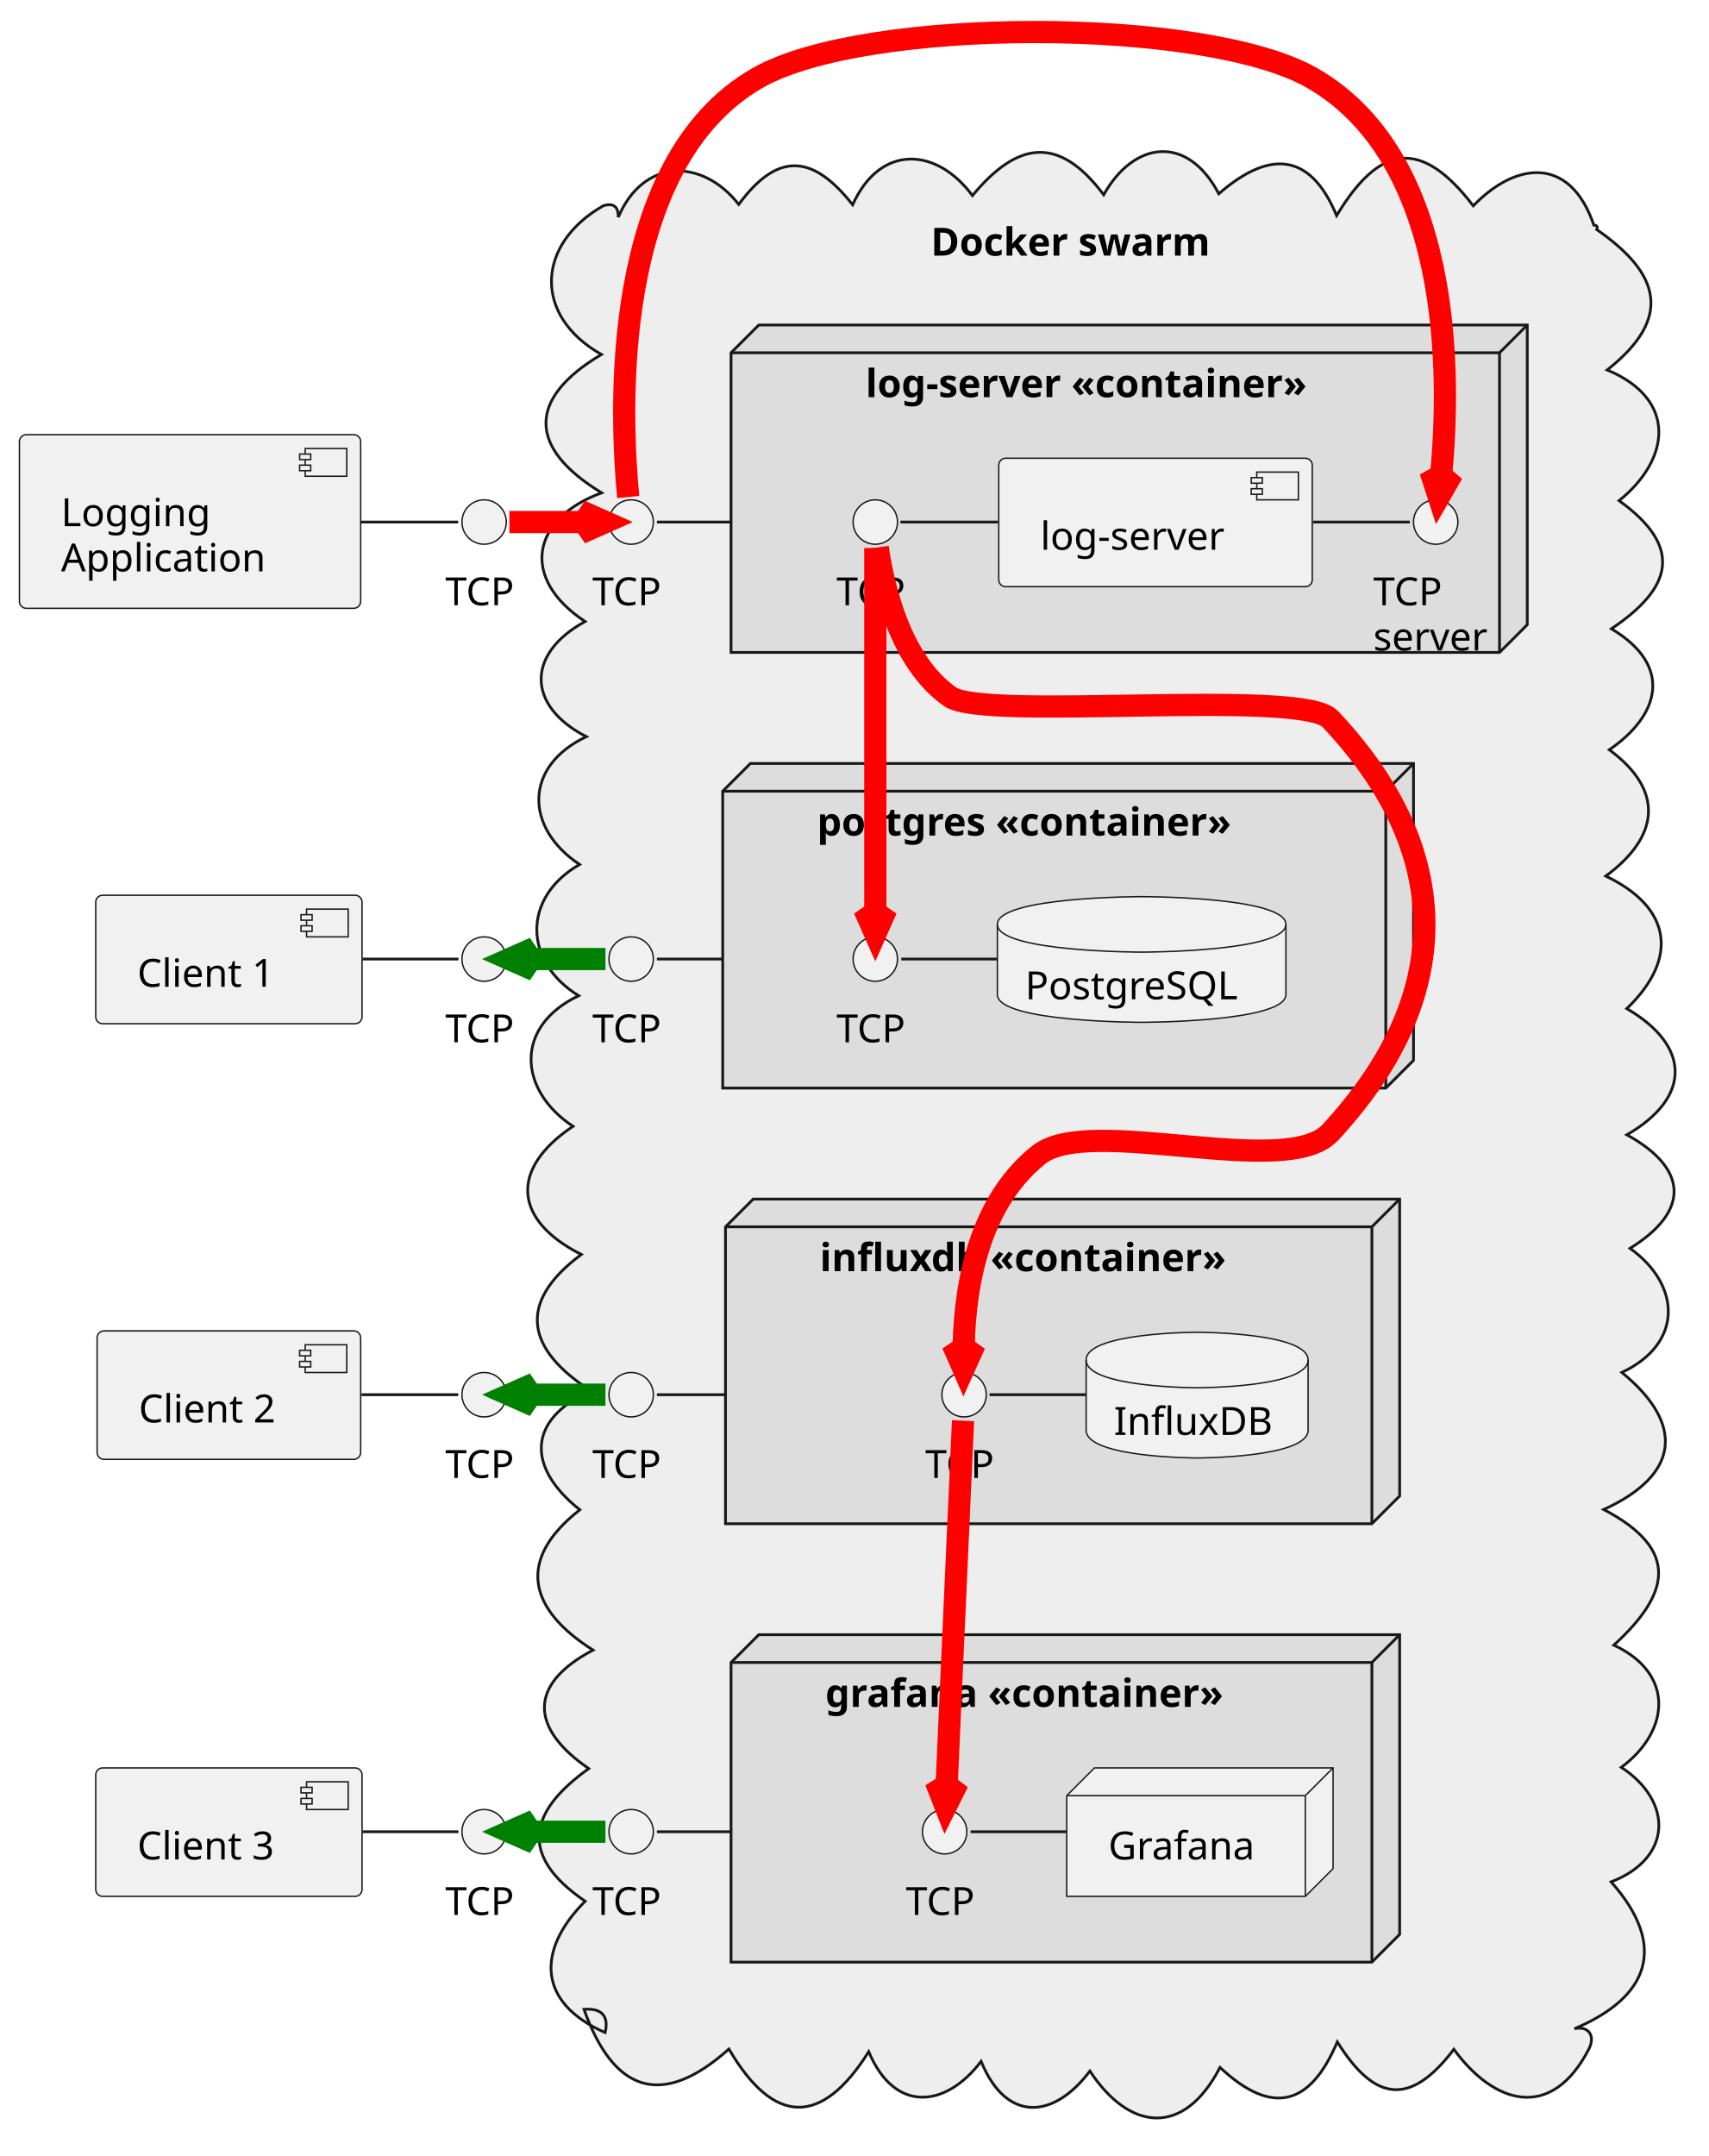
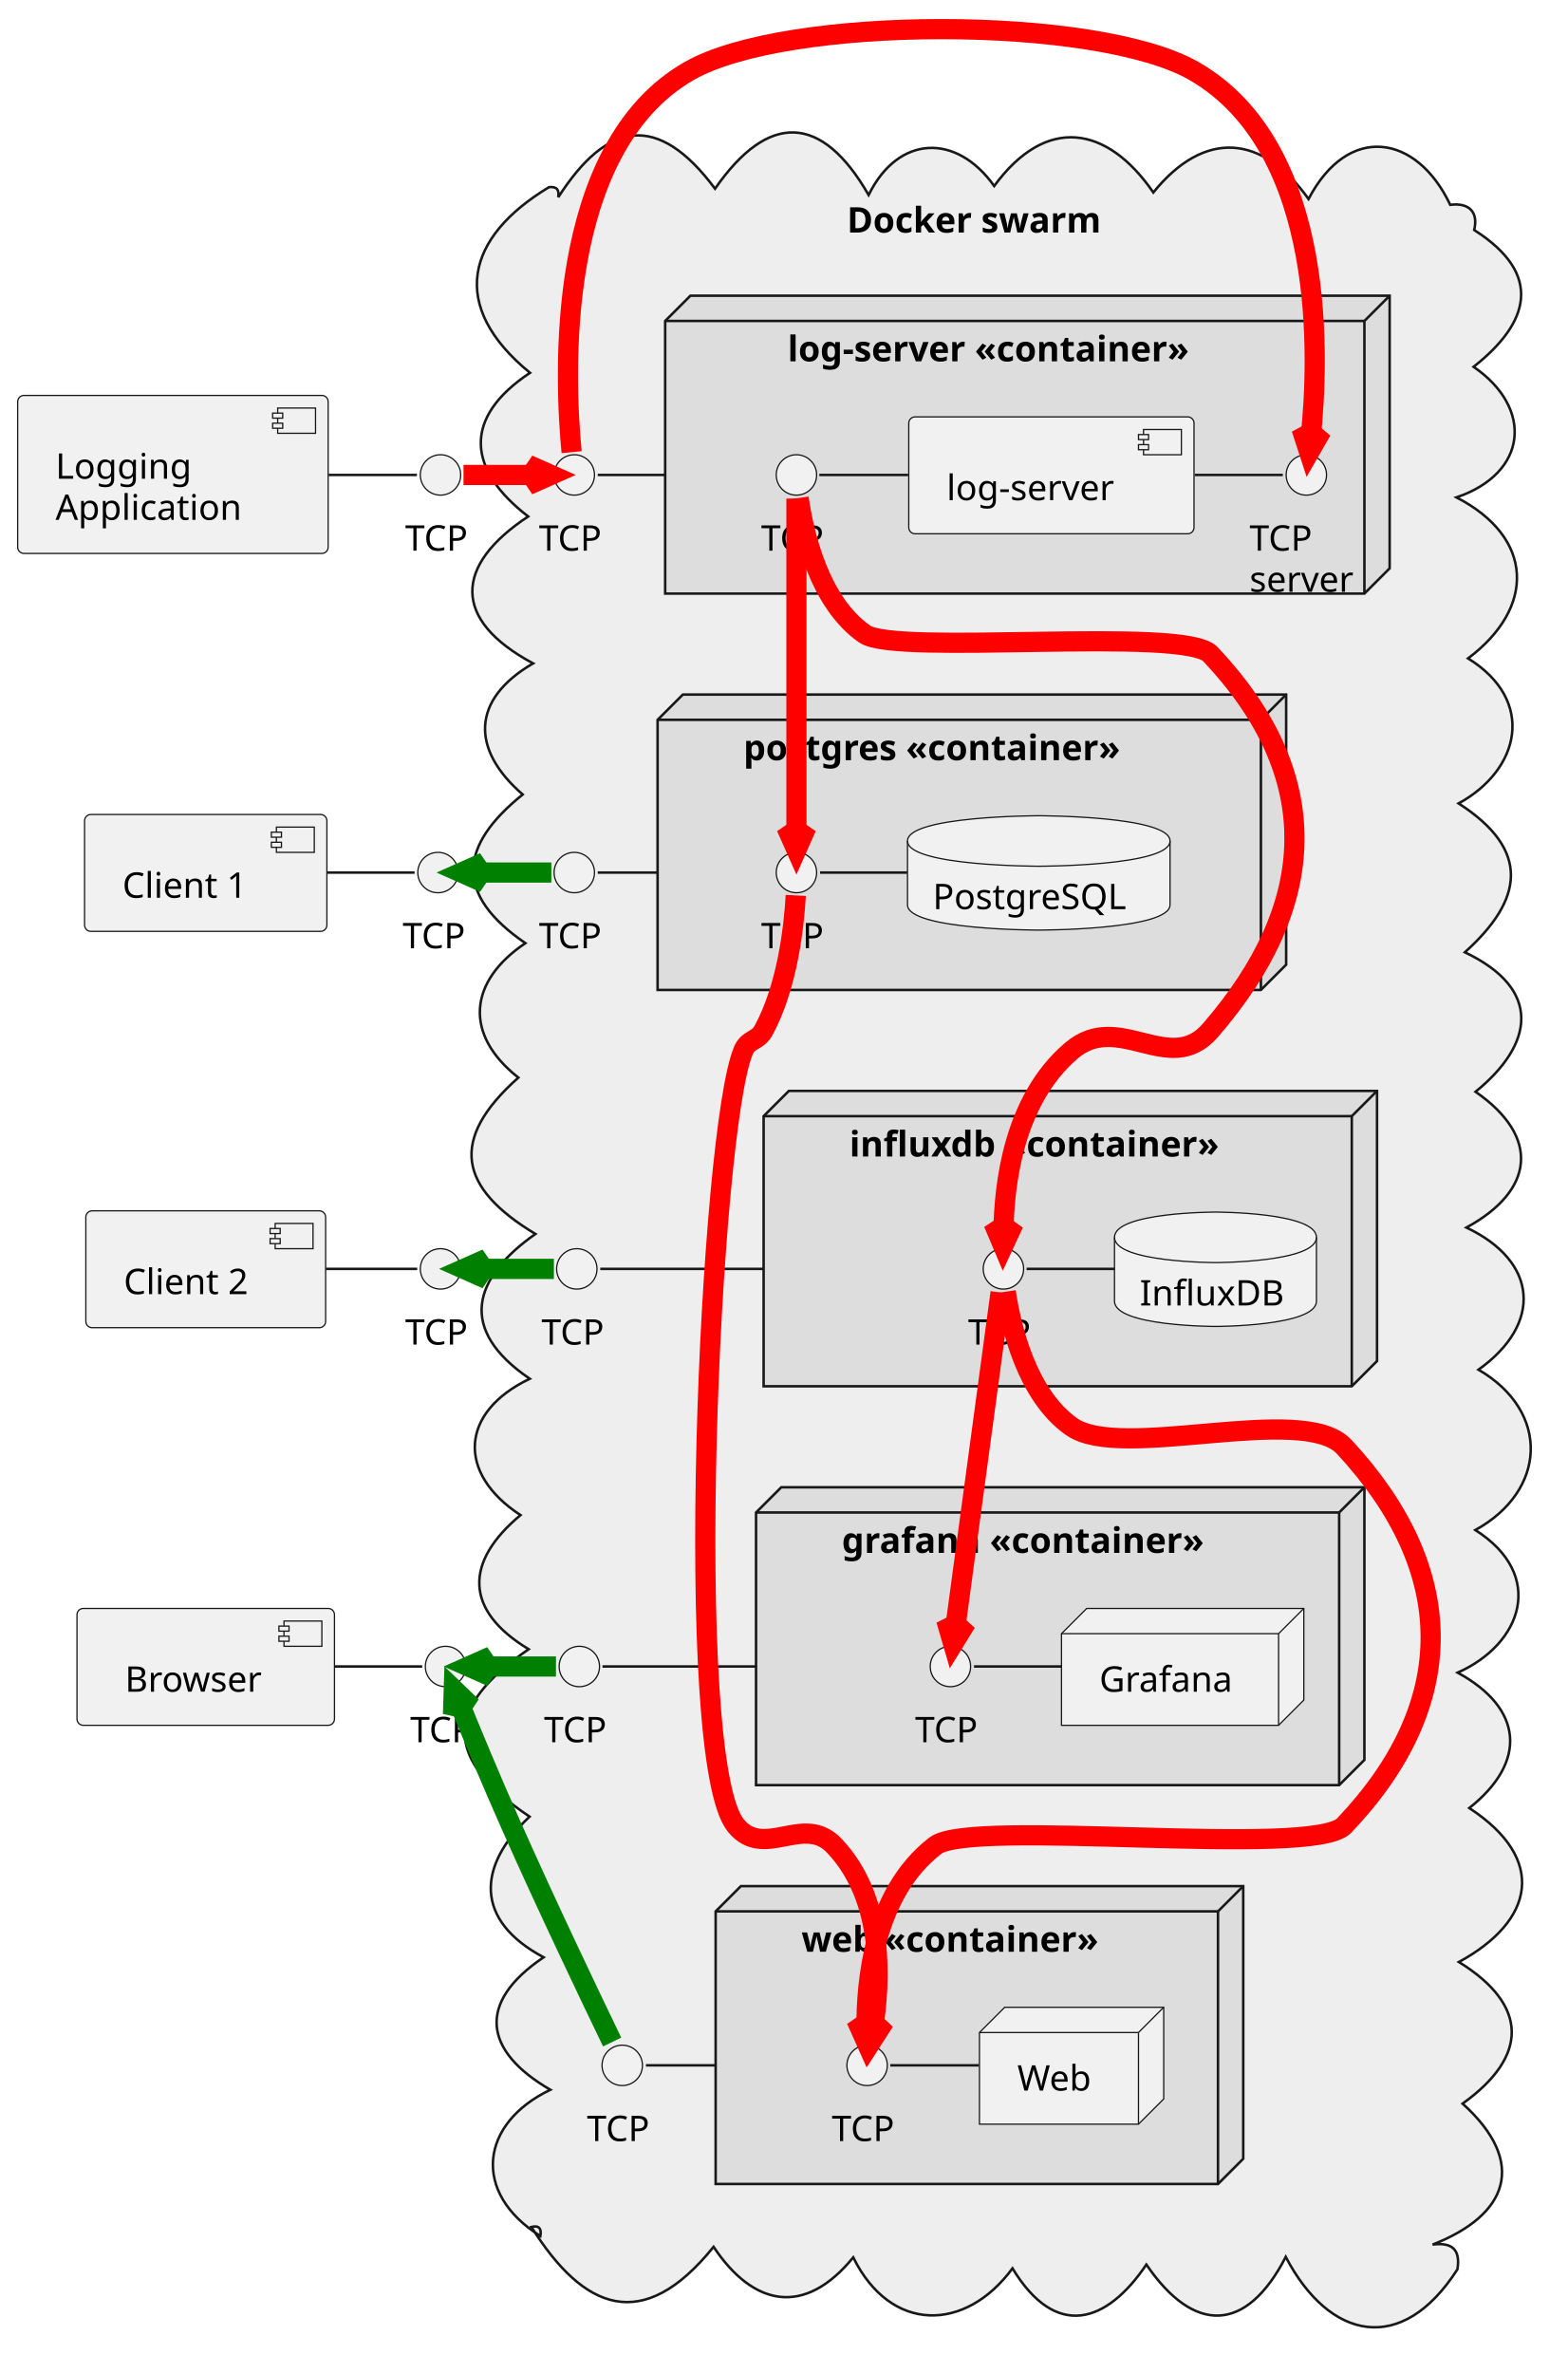
- <svg xmlns="http://www.w3.org/2000/svg" contentStyleType="text/css" height="777px" preserveAspectRatio="none" style="width:616px;height:777px;background:#FFFFFF;" version="1.1" viewBox="0 0 616 777" width="616px" zoomAndPan="magnify">
+ <svg xmlns="http://www.w3.org/2000/svg" contentStyleType="text/css" height="940px" preserveAspectRatio="none" style="width:621px;height:940px;background:#FFFFFF;" version="1.1" viewBox="0 0 621 940" width="621px" zoomAndPan="magnify">
  <defs />
  <g>
    <g id="cluster_swarm">
-       <path d="M222.838,78.314 C231.949,56.921 253.083,56.907 266.278,73.664 C280.548,54.295 293.193,55.876 307.336,73.803 C317.256,51.796 337.56,53.005 350.512,70.489 C366.571,51.113 381.508,48.441 397.818,70.2 C408.778,50.718 427.995,48.306 439.316,69.834 C456.475,54.885 471.83,53.733 481.781,77.699 C497.171,52.171 512.055,49.442 531.039,74.176 C546.24,58.382 565.872,55.883 574.5,81.136 C575.578,81.181 576.017,81.656 575.526,82.719 C597.976,98.326 603.513,114.218 579.316,133.32 C604.908,144.042 601.918,165.715 583.594,180.425 C607.367,197.542 602.244,212.2 580.831,226.613 C603.103,239.899 598.413,257.62 580.077,270.205 C600.404,285.235 597.727,301.8 578.799,315.728 C602.56,327.087 605.195,345.389 586.368,363.497 C609.492,376.942 609.725,395.483 586.408,408.969 C608.56,421.194 609.226,436.444 587.548,449.89 C605.934,463.074 606.872,484.116 584.596,494.615 C607.707,513.55 605.071,531.71 578.059,544.012 C606.004,558.683 601.641,574.636 581.713,592.887 C603.996,603.276 601.701,624.125 584.398,636.927 C603.054,649.154 602.947,669.611 580.736,678.214 C601.324,701.432 594.386,719.791 567.5,731.136 C572.657,730.043 574.922,733.56 572.908,738.064 C559.112,765.077 538.299,758.095 524.045,738.546 C508.084,759.521 495.306,757.134 482.031,735.874 C472.163,759.114 458.475,762.558 439.743,745.08 C426.739,770.196 407.152,768.118 392.852,746.376 C380.07,763.436 362.9,765.423 353.631,742.896 C340.935,759.663 322.459,761.723 313.135,739.402 C296.034,766.598 278.806,765.903 262.741,738.446 C238.175,760.411 220.986,753.572 210.5,724.136 C216.53,723.681 219.583,726.17 218.134,732.523 C193.326,721.638 193.582,702.492 210.92,685.184 C186.62,668.61 190.706,652.725 212.208,637.384 C191.471,623.12 189.817,607.314 213.758,594.672 C191.283,580.463 185.35,562.665 208.99,544.107 C190.421,529.389 189.268,512.056 212.917,501.201 C190.333,486.595 185.63,469.911 209.527,452.097 C185.098,439.777 183.535,421.302 206.538,405.913 C186.897,392.919 185.18,369.984 208.569,358.846 C188.683,346.633 188.125,323.468 208.912,311.55 C189.232,298.495 188.598,276.298 211.343,265.482 C189.744,254.365 189.655,235.57 210.893,223.988 C187.317,208.429 191.534,186.881 216.853,177.606 C190.524,161.579 189.709,143.859 216.779,127.752 C191.765,113.538 193.574,87.692 217.5,74.136 C221.192,73.038 222.967,74.529 222.838,78.314 " fill="#EEEEEE" style="stroke:#181818;stroke-width:1.0;" />
+       <path d="M221.14,78.168 C240.518,47.944 260.542,44.298 283.259,74.75 C304.395,44.322 325.531,44.94 344.098,77.242 C355.839,53.369 378.889,52.65 393.842,73.684 C414.389,45.633 438.556,49.61 456.882,76.243 C477.202,51.14 500.185,53.22 518.371,78.831 C534.072,48.821 561.186,53.033 574.5,81.136 C581.583,80.229 585.767,83.61 583.995,91.122 C611.643,108.728 605.824,127.918 583.754,145.303 C607.612,161.712 605.17,187.436 576.978,197.026 C607.844,212.995 608.36,240.692 581.564,260.807 C608.579,277.522 602.212,304.881 577.826,318.251 C606.677,336.861 603.382,356.428 580.303,377.219 C611.143,391.897 607.639,413.666 584.526,432.467 C610.536,450.541 607.593,471.721 580.918,486.262 C609.432,499.803 611.065,524.444 585.7,542.562 C614.296,559.231 612.679,590.538 584.448,606.088 C612.622,624.021 602.846,651.283 577.445,662.574 C603.395,676.717 605.201,697.857 582.047,716.213 C613.136,736.555 607.741,760.958 577.936,777.195 C605.756,794.445 605.427,814.639 579.4,833.294 C605.374,856.792 597.281,877.519 567.5,889.136 C575.102,888.134 578.648,890.975 577.35,898.927 C555.273,933.384 526.551,926.899 509.341,894.011 C493.701,924.333 472.946,924.64 454.128,897.041 C438.373,920.367 418.321,926.92 401.098,898.548 C382.432,923.876 352.86,924.296 338.006,894.208 C318.688,917.821 298.426,913.638 282.68,890.023 C254.576,924.856 231.197,915.08 210.5,882.136 C213.665,881.377 214.558,882.927 214.08,885.763 C186.778,868.659 190.102,841.168 218.011,827.808 C191.655,812.503 188.64,793.33 215.345,775.329 C187.804,760.632 189.054,739.134 209.779,719.615 C175.744,696.675 175.53,676.599 209.423,653.293 C183.733,637.784 184.09,618.597 206.186,600.175 C180.675,583.46 182.359,559.271 209.858,546.159 C181.132,526.602 187.305,506.266 212.101,488.803 C181.748,470.485 177.692,451.511 205.343,426.865 C183.413,409.594 185.824,388.576 208.124,373.615 C179.841,354.189 181.775,335.106 207.069,314.721 C186.439,296.834 186.632,277.087 211.187,262.783 C178.894,245.499 179.93,223.938 209.232,204.585 C185.165,186.053 183.041,165.565 209.957,147.684 C177.542,121.151 184.565,93.967 217.5,74.136 C220.683,73.821 221.571,75.221 221.14,78.168 " fill="#EEEEEE" style="stroke:#181818;stroke-width:1.0;" />
      <text fill="#000000" font-family="sans-serif" font-size="14" font-weight="bold" lengthAdjust="spacing" textLength="114" x="335.5" y="92.131">Docker swarm</text>
    </g>
    <g id="cluster_log_server_container">
      <polygon fill="#DDDDDD" points="263.5,127.136,273.5,117.136,550.5,117.136,550.5,225.136,540.5,235.136,263.5,235.136,263.5,127.136" style="stroke:#181818;stroke-width:1.0;" />
      <line style="stroke:#181818;stroke-width:1.0;" x1="540.5" x2="550.5" y1="127.136" y2="117.136" />
      <line style="stroke:#181818;stroke-width:1.0;" x1="263.5" x2="540.5" y1="127.136" y2="127.136" />
      <line style="stroke:#181818;stroke-width:1.0;" x1="540.5" x2="540.5" y1="127.136" y2="235.136" />
      <text fill="#000000" font-family="sans-serif" font-size="14" font-weight="bold" lengthAdjust="spacing" textLength="182" x="312" y="143.131">log-server «container»</text>
    </g>
    <g id="cluster_postgres_container">
      <polygon fill="#DDDDDD" points="260.5,285.136,270.5,275.136,509.5,275.136,509.5,382.136,499.5,392.136,260.5,392.136,260.5,285.136" style="stroke:#181818;stroke-width:1.0;" />
      <line style="stroke:#181818;stroke-width:1.0;" x1="499.5" x2="509.5" y1="285.136" y2="275.136" />
      <line style="stroke:#181818;stroke-width:1.0;" x1="260.5" x2="499.5" y1="285.136" y2="285.136" />
      <line style="stroke:#181818;stroke-width:1.0;" x1="499.5" x2="499.5" y1="285.136" y2="392.136" />
      <text fill="#000000" font-family="sans-serif" font-size="14" font-weight="bold" lengthAdjust="spacing" textLength="173" x="294.5" y="301.131">postgres «container»</text>
    </g>
    <g id="cluster_influxdb_container">
-       <polygon fill="#DDDDDD" points="261.5,442.136,271.5,432.136,504.5,432.136,504.5,539.136,494.5,549.136,261.5,549.136,261.5,442.136" style="stroke:#181818;stroke-width:1.0;" />
-       <line style="stroke:#181818;stroke-width:1.0;" x1="494.5" x2="504.5" y1="442.136" y2="432.136" />
-       <line style="stroke:#181818;stroke-width:1.0;" x1="261.5" x2="494.5" y1="442.136" y2="442.136" />
-       <line style="stroke:#181818;stroke-width:1.0;" x1="494.5" x2="494.5" y1="442.136" y2="549.136" />
-       <text fill="#000000" font-family="sans-serif" font-size="14" font-weight="bold" lengthAdjust="spacing" textLength="167" x="295.5" y="458.131">influxdb «container»</text>
+       <polygon fill="#DDDDDD" points="302.5,442.136,312.5,432.136,545.5,432.136,545.5,539.136,535.5,549.136,302.5,549.136,302.5,442.136" style="stroke:#181818;stroke-width:1.0;" />
+       <line style="stroke:#181818;stroke-width:1.0;" x1="535.5" x2="545.5" y1="442.136" y2="432.136" />
+       <line style="stroke:#181818;stroke-width:1.0;" x1="302.5" x2="535.5" y1="442.136" y2="442.136" />
+       <line style="stroke:#181818;stroke-width:1.0;" x1="535.5" x2="535.5" y1="442.136" y2="549.136" />
+       <text fill="#000000" font-family="sans-serif" font-size="14" font-weight="bold" lengthAdjust="spacing" textLength="167" x="336.5" y="458.131">influxdb «container»</text>
    </g>
    <g id="cluster_grafana_container">
-       <polygon fill="#DDDDDD" points="263.5,599.136,273.5,589.136,504.5,589.136,504.5,697.136,494.5,707.136,263.5,707.136,263.5,599.136" style="stroke:#181818;stroke-width:1.0;" />
-       <line style="stroke:#181818;stroke-width:1.0;" x1="494.5" x2="504.5" y1="599.136" y2="589.136" />
-       <line style="stroke:#181818;stroke-width:1.0;" x1="263.5" x2="494.5" y1="599.136" y2="599.136" />
-       <line style="stroke:#181818;stroke-width:1.0;" x1="494.5" x2="494.5" y1="599.136" y2="707.136" />
-       <text fill="#000000" font-family="sans-serif" font-size="14" font-weight="bold" lengthAdjust="spacing" textLength="165" x="297.5" y="615.131">grafana «container»</text>
+       <polygon fill="#DDDDDD" points="299.5,599.136,309.5,589.136,540.5,589.136,540.5,697.136,530.5,707.136,299.5,707.136,299.5,599.136" style="stroke:#181818;stroke-width:1.0;" />
+       <line style="stroke:#181818;stroke-width:1.0;" x1="530.5" x2="540.5" y1="599.136" y2="589.136" />
+       <line style="stroke:#181818;stroke-width:1.0;" x1="299.5" x2="530.5" y1="599.136" y2="599.136" />
+       <line style="stroke:#181818;stroke-width:1.0;" x1="530.5" x2="530.5" y1="599.136" y2="707.136" />
+       <text fill="#000000" font-family="sans-serif" font-size="14" font-weight="bold" lengthAdjust="spacing" textLength="165" x="333.5" y="615.131">grafana «container»</text>
+     </g>
+     <g id="cluster_web_container">
+       <polygon fill="#DDDDDD" points="283.5,757.136,293.5,747.136,492.5,747.136,492.5,855.136,482.5,865.136,283.5,865.136,283.5,757.136" style="stroke:#181818;stroke-width:1.0;" />
+       <line style="stroke:#181818;stroke-width:1.0;" x1="482.5" x2="492.5" y1="757.136" y2="747.136" />
+       <line style="stroke:#181818;stroke-width:1.0;" x1="283.5" x2="482.5" y1="757.136" y2="757.136" />
+       <line style="stroke:#181818;stroke-width:1.0;" x1="482.5" x2="482.5" y1="757.136" y2="865.136" />
+       <text fill="#000000" font-family="sans-serif" font-size="14" font-weight="bold" lengthAdjust="spacing" textLength="133" x="317.5" y="773.131">web «container»</text>
    </g>
    <g id="elem_app">
      <rect fill="#F1F1F1" height="62.594" rx="2.5" ry="2.5" style="stroke:#181818;stroke-width:0.5;" width="123" x="7" y="156.636" />
      <rect fill="#F1F1F1" height="10" style="stroke:#181818;stroke-width:0.5;" width="15" x="110" y="161.636" />
      <rect fill="#F1F1F1" height="2" style="stroke:#181818;stroke-width:0.5;" width="4" x="108" y="163.636" />
      <rect fill="#F1F1F1" height="2" style="stroke:#181818;stroke-width:0.5;" width="4" x="108" y="167.636" />
      <text fill="#000000" font-family="sans-serif" font-size="14" lengthAdjust="spacing" textLength="57" x="22" y="189.631">Logging</text>
      <text fill="#000000" font-family="sans-serif" font-size="14" lengthAdjust="spacing" textLength="83" x="22" y="205.928">Application</text>
    </g>
    <g id="elem_log_server_container_tcp">
      <ellipse cx="227.5" cy="188.136" fill="#F1F1F1" rx="8" ry="8" style="stroke:#181818;stroke-width:0.5;" />
      <text fill="#000000" font-family="sans-serif" font-size="14" lengthAdjust="spacing" textLength="28" x="213.5" y="218.131">TCP</text>
    </g>
    <g id="elem_postgres_container_tcp">
      <ellipse cx="227.5" cy="345.636" fill="#F1F1F1" rx="8" ry="8" style="stroke:#181818;stroke-width:0.5;" />
      <text fill="#000000" font-family="sans-serif" font-size="14" lengthAdjust="spacing" textLength="28" x="213.5" y="375.631">TCP</text>
    </g>
    <g id="elem_influxdb_container_tcp">
-       <ellipse cx="227.5" cy="502.636" fill="#F1F1F1" rx="8" ry="8" style="stroke:#181818;stroke-width:0.5;" />
-       <text fill="#000000" font-family="sans-serif" font-size="14" lengthAdjust="spacing" textLength="28" x="213.5" y="532.631">TCP</text>
+       <ellipse cx="228.5" cy="502.636" fill="#F1F1F1" rx="8" ry="8" style="stroke:#181818;stroke-width:0.5;" />
+       <text fill="#000000" font-family="sans-serif" font-size="14" lengthAdjust="spacing" textLength="28" x="214.5" y="532.631">TCP</text>
    </g>
    <g id="elem_grafana_container_tcp">
-       <ellipse cx="227.5" cy="660.136" fill="#F1F1F1" rx="8" ry="8" style="stroke:#181818;stroke-width:0.5;" />
-       <text fill="#000000" font-family="sans-serif" font-size="14" lengthAdjust="spacing" textLength="28" x="213.5" y="690.131">TCP</text>
+       <ellipse cx="229.5" cy="660.136" fill="#F1F1F1" rx="8" ry="8" style="stroke:#181818;stroke-width:0.5;" />
+       <text fill="#000000" font-family="sans-serif" font-size="14" lengthAdjust="spacing" textLength="28" x="215.5" y="690.131">TCP</text>
+     </g>
+     <g id="elem_web_container_tcp">
+       <ellipse cx="246.5" cy="818.136" fill="#F1F1F1" rx="8" ry="8" style="stroke:#181818;stroke-width:0.5;" />
+       <text fill="#000000" font-family="sans-serif" font-size="14" lengthAdjust="spacing" textLength="28" x="232.5" y="848.131">TCP</text>
    </g>
    <g id="elem_log_server_output">
      <ellipse cx="315.5" cy="188.136" fill="#F1F1F1" rx="8" ry="8" style="stroke:#181818;stroke-width:0.5;" />
      <text fill="#000000" font-family="sans-serif" font-size="14" lengthAdjust="spacing" textLength="28" x="301.5" y="218.131">TCP</text>
    </g>
    <g id="elem_log_server_input">
      <ellipse cx="517.5" cy="188.136" fill="#F1F1F1" rx="8" ry="8" style="stroke:#181818;stroke-width:0.5;" />
      <text fill="#000000" font-family="sans-serif" font-size="14" lengthAdjust="spacing" textLength="28" x="495" y="218.131">TCP</text>
      <text fill="#000000" font-family="sans-serif" font-size="14" lengthAdjust="spacing" textLength="45" x="495" y="234.428">server</text>
    </g>
    <g id="elem_log_server_app">
      <rect fill="#F1F1F1" height="46.297" rx="2.5" ry="2.5" style="stroke:#181818;stroke-width:0.5;" width="113" x="360" y="165.136" />
      <rect fill="#F1F1F1" height="10" style="stroke:#181818;stroke-width:0.5;" width="15" x="453" y="170.136" />
      <rect fill="#F1F1F1" height="2" style="stroke:#181818;stroke-width:0.5;" width="4" x="451" y="172.136" />
      <rect fill="#F1F1F1" height="2" style="stroke:#181818;stroke-width:0.5;" width="4" x="451" y="176.136" />
      <text fill="#000000" font-family="sans-serif" font-size="14" lengthAdjust="spacing" textLength="73" x="375" y="198.131">log-server</text>
    </g>
    <g id="elem_postgres_tcp">
      <ellipse cx="315.5" cy="345.636" fill="#F1F1F1" rx="8" ry="8" style="stroke:#181818;stroke-width:0.5;" />
      <text fill="#000000" font-family="sans-serif" font-size="14" lengthAdjust="spacing" textLength="28" x="301.5" y="375.631">TCP</text>
    </g>
    <g id="elem_postgres_db">
      <path d="M359.5,333.136 C359.5,323.136 411.5,323.136 411.5,323.136 C411.5,323.136 463.5,323.136 463.5,333.136 L463.5,358.433 C463.5,368.433 411.5,368.433 411.5,368.433 C411.5,368.433 359.5,368.433 359.5,358.433 L359.5,333.136 " fill="#F1F1F1" style="stroke:#181818;stroke-width:0.5;" />
      <path d="M359.5,333.136 C359.5,343.136 411.5,343.136 411.5,343.136 C411.5,343.136 463.5,343.136 463.5,333.136 " fill="none" style="stroke:#181818;stroke-width:0.5;" />
      <text fill="#000000" font-family="sans-serif" font-size="14" lengthAdjust="spacing" textLength="84" x="369.5" y="360.131">PostgreSQL</text>
    </g>
    <g id="elem_influxdb_tcp">
-       <ellipse cx="347.5" cy="502.636" fill="#F1F1F1" rx="8" ry="8" style="stroke:#181818;stroke-width:0.5;" />
-       <text fill="#000000" font-family="sans-serif" font-size="14" lengthAdjust="spacing" textLength="28" x="333.5" y="532.631">TCP</text>
+       <ellipse cx="397.5" cy="502.636" fill="#F1F1F1" rx="8" ry="8" style="stroke:#181818;stroke-width:0.5;" />
+       <text fill="#000000" font-family="sans-serif" font-size="14" lengthAdjust="spacing" textLength="28" x="383.5" y="532.631">TCP</text>
    </g>
    <g id="elem_influxdb_db">
-       <path d="M391.5,490.136 C391.5,480.136 431.5,480.136 431.5,480.136 C431.5,480.136 471.5,480.136 471.5,490.136 L471.5,515.433 C471.5,525.433 431.5,525.433 431.5,525.433 C431.5,525.433 391.5,525.433 391.5,515.433 L391.5,490.136 " fill="#F1F1F1" style="stroke:#181818;stroke-width:0.5;" />
-       <path d="M391.5,490.136 C391.5,500.136 431.5,500.136 431.5,500.136 C431.5,500.136 471.5,500.136 471.5,490.136 " fill="none" style="stroke:#181818;stroke-width:0.5;" />
-       <text fill="#000000" font-family="sans-serif" font-size="14" lengthAdjust="spacing" textLength="60" x="401.5" y="517.131">InfluxDB</text>
+       <path d="M441.5,490.136 C441.5,480.136 481.5,480.136 481.5,480.136 C481.5,480.136 521.5,480.136 521.5,490.136 L521.5,515.433 C521.5,525.433 481.5,525.433 481.5,525.433 C481.5,525.433 441.5,525.433 441.5,515.433 L441.5,490.136 " fill="#F1F1F1" style="stroke:#181818;stroke-width:0.5;" />
+       <path d="M441.5,490.136 C441.5,500.136 481.5,500.136 481.5,500.136 C481.5,500.136 521.5,500.136 521.5,490.136 " fill="none" style="stroke:#181818;stroke-width:0.5;" />
+       <text fill="#000000" font-family="sans-serif" font-size="14" lengthAdjust="spacing" textLength="60" x="451.5" y="517.131">InfluxDB</text>
    </g>
    <g id="elem_grafana_tcp">
-       <ellipse cx="340.5" cy="660.136" fill="#F1F1F1" rx="8" ry="8" style="stroke:#181818;stroke-width:0.5;" />
-       <text fill="#000000" font-family="sans-serif" font-size="14" lengthAdjust="spacing" textLength="28" x="326.5" y="690.131">TCP</text>
+       <ellipse cx="376.5" cy="660.136" fill="#F1F1F1" rx="8" ry="8" style="stroke:#181818;stroke-width:0.5;" />
+       <text fill="#000000" font-family="sans-serif" font-size="14" lengthAdjust="spacing" textLength="28" x="362.5" y="690.131">TCP</text>
    </g>
    <g id="elem_grafana_db">
-       <polygon fill="#F1F1F1" points="384.5,647.136,394.5,637.136,480.5,637.136,480.5,673.433,470.5,683.433,384.5,683.433,384.5,647.136" style="stroke:#181818;stroke-width:0.5;" />
-       <line style="stroke:#181818;stroke-width:0.5;" x1="470.5" x2="480.5" y1="647.136" y2="637.136" />
-       <line style="stroke:#181818;stroke-width:0.5;" x1="384.5" x2="470.5" y1="647.136" y2="647.136" />
-       <line style="stroke:#181818;stroke-width:0.5;" x1="470.5" x2="470.5" y1="647.136" y2="683.433" />
-       <text fill="#000000" font-family="sans-serif" font-size="14" lengthAdjust="spacing" textLength="56" x="399.5" y="670.131">Grafana</text>
+       <polygon fill="#F1F1F1" points="420.5,647.136,430.5,637.136,516.5,637.136,516.5,673.433,506.5,683.433,420.5,683.433,420.5,647.136" style="stroke:#181818;stroke-width:0.5;" />
+       <line style="stroke:#181818;stroke-width:0.5;" x1="506.5" x2="516.5" y1="647.136" y2="637.136" />
+       <line style="stroke:#181818;stroke-width:0.5;" x1="420.5" x2="506.5" y1="647.136" y2="647.136" />
+       <line style="stroke:#181818;stroke-width:0.5;" x1="506.5" x2="506.5" y1="647.136" y2="683.433" />
+       <text fill="#000000" font-family="sans-serif" font-size="14" lengthAdjust="spacing" textLength="56" x="435.5" y="670.131">Grafana</text>
+     </g>
+     <g id="elem_web_tcp">
+       <ellipse cx="343.5" cy="818.136" fill="#F1F1F1" rx="8" ry="8" style="stroke:#181818;stroke-width:0.5;" />
+       <text fill="#000000" font-family="sans-serif" font-size="14" lengthAdjust="spacing" textLength="28" x="329.5" y="848.131">TCP</text>
+     </g>
+     <g id="elem_web_db">
+       <polygon fill="#F1F1F1" points="388,805.136,398,795.136,461,795.136,461,831.433,451,841.433,388,841.433,388,805.136" style="stroke:#181818;stroke-width:0.5;" />
+       <line style="stroke:#181818;stroke-width:0.5;" x1="451" x2="461" y1="805.136" y2="795.136" />
+       <line style="stroke:#181818;stroke-width:0.5;" x1="388" x2="451" y1="805.136" y2="805.136" />
+       <line style="stroke:#181818;stroke-width:0.5;" x1="451" x2="451" y1="805.136" y2="841.433" />
+       <text fill="#000000" font-family="sans-serif" font-size="14" lengthAdjust="spacing" textLength="33" x="403" y="828.131">Web</text>
    </g>
    <g id="elem_app_log_output">
      <ellipse cx="174.5" cy="188.136" fill="#F1F1F1" rx="8" ry="8" style="stroke:#181818;stroke-width:0.5;" />
      <text fill="#000000" font-family="sans-serif" font-size="14" lengthAdjust="spacing" textLength="28" x="160.5" y="218.131">TCP</text>
    </g>
    <g id="elem_client1">
-       <rect fill="#F1F1F1" height="46.297" rx="2.5" ry="2.5" style="stroke:#181818;stroke-width:0.5;" width="96" x="34.5" y="322.636" />
-       <rect fill="#F1F1F1" height="10" style="stroke:#181818;stroke-width:0.5;" width="15" x="110.5" y="327.636" />
-       <rect fill="#F1F1F1" height="2" style="stroke:#181818;stroke-width:0.5;" width="4" x="108.5" y="329.636" />
-       <rect fill="#F1F1F1" height="2" style="stroke:#181818;stroke-width:0.5;" width="4" x="108.5" y="333.636" />
-       <text fill="#000000" font-family="sans-serif" font-size="14" lengthAdjust="spacing" textLength="56" x="49.5" y="355.631">Client 1</text>
+       <rect fill="#F1F1F1" height="46.297" rx="2.5" ry="2.5" style="stroke:#181818;stroke-width:0.5;" width="96" x="33.5" y="322.636" />
+       <rect fill="#F1F1F1" height="10" style="stroke:#181818;stroke-width:0.5;" width="15" x="109.5" y="327.636" />
+       <rect fill="#F1F1F1" height="2" style="stroke:#181818;stroke-width:0.5;" width="4" x="107.5" y="329.636" />
+       <rect fill="#F1F1F1" height="2" style="stroke:#181818;stroke-width:0.5;" width="4" x="107.5" y="333.636" />
+       <text fill="#000000" font-family="sans-serif" font-size="14" lengthAdjust="spacing" textLength="56" x="48.5" y="355.631">Client 1</text>
    </g>
    <g id="elem_client1_tcp">
-       <ellipse cx="174.5" cy="345.636" fill="#F1F1F1" rx="8" ry="8" style="stroke:#181818;stroke-width:0.5;" />
-       <text fill="#000000" font-family="sans-serif" font-size="14" lengthAdjust="spacing" textLength="28" x="160.5" y="375.631">TCP</text>
+       <ellipse cx="173.5" cy="345.636" fill="#F1F1F1" rx="8" ry="8" style="stroke:#181818;stroke-width:0.5;" />
+       <text fill="#000000" font-family="sans-serif" font-size="14" lengthAdjust="spacing" textLength="28" x="159.5" y="375.631">TCP</text>
    </g>
    <g id="elem_client2">
-       <rect fill="#F1F1F1" height="46.297" rx="2.5" ry="2.5" style="stroke:#181818;stroke-width:0.5;" width="95" x="35" y="479.636" />
-       <rect fill="#F1F1F1" height="10" style="stroke:#181818;stroke-width:0.5;" width="15" x="110" y="484.636" />
-       <rect fill="#F1F1F1" height="2" style="stroke:#181818;stroke-width:0.5;" width="4" x="108" y="486.636" />
-       <rect fill="#F1F1F1" height="2" style="stroke:#181818;stroke-width:0.5;" width="4" x="108" y="490.636" />
-       <text fill="#000000" font-family="sans-serif" font-size="14" lengthAdjust="spacing" textLength="55" x="50" y="512.631">Client 2</text>
+       <rect fill="#F1F1F1" height="46.297" rx="2.5" ry="2.5" style="stroke:#181818;stroke-width:0.5;" width="95" x="34" y="479.636" />
+       <rect fill="#F1F1F1" height="10" style="stroke:#181818;stroke-width:0.5;" width="15" x="109" y="484.636" />
+       <rect fill="#F1F1F1" height="2" style="stroke:#181818;stroke-width:0.5;" width="4" x="107" y="486.636" />
+       <rect fill="#F1F1F1" height="2" style="stroke:#181818;stroke-width:0.5;" width="4" x="107" y="490.636" />
+       <text fill="#000000" font-family="sans-serif" font-size="14" lengthAdjust="spacing" textLength="55" x="49" y="512.631">Client 2</text>
    </g>
    <g id="elem_client2_tcp">
      <ellipse cx="174.5" cy="502.636" fill="#F1F1F1" rx="8" ry="8" style="stroke:#181818;stroke-width:0.5;" />
      <text fill="#000000" font-family="sans-serif" font-size="14" lengthAdjust="spacing" textLength="28" x="160.5" y="532.631">TCP</text>
    </g>
    <g id="elem_client3">
-       <rect fill="#F1F1F1" height="46.297" rx="2.5" ry="2.5" style="stroke:#181818;stroke-width:0.5;" width="96" x="34.5" y="637.136" />
-       <rect fill="#F1F1F1" height="10" style="stroke:#181818;stroke-width:0.5;" width="15" x="110.5" y="642.136" />
-       <rect fill="#F1F1F1" height="2" style="stroke:#181818;stroke-width:0.5;" width="4" x="108.5" y="644.136" />
-       <rect fill="#F1F1F1" height="2" style="stroke:#181818;stroke-width:0.5;" width="4" x="108.5" y="648.136" />
-       <text fill="#000000" font-family="sans-serif" font-size="14" lengthAdjust="spacing" textLength="56" x="49.5" y="670.131">Client 3</text>
+       <rect fill="#F1F1F1" height="46.297" rx="2.5" ry="2.5" style="stroke:#181818;stroke-width:0.5;" width="102" x="30.5" y="637.136" />
+       <rect fill="#F1F1F1" height="10" style="stroke:#181818;stroke-width:0.5;" width="15" x="112.5" y="642.136" />
+       <rect fill="#F1F1F1" height="2" style="stroke:#181818;stroke-width:0.5;" width="4" x="110.5" y="644.136" />
+       <rect fill="#F1F1F1" height="2" style="stroke:#181818;stroke-width:0.5;" width="4" x="110.5" y="648.136" />
+       <text fill="#000000" font-family="sans-serif" font-size="14" lengthAdjust="spacing" textLength="58" x="49.5" y="670.131">Browser</text>
    </g>
    <g id="elem_client3_tcp">
-       <ellipse cx="174.5" cy="660.136" fill="#F1F1F1" rx="8" ry="8" style="stroke:#181818;stroke-width:0.5;" />
-       <text fill="#000000" font-family="sans-serif" font-size="14" lengthAdjust="spacing" textLength="28" x="160.5" y="690.131">TCP</text>
+       <ellipse cx="176.5" cy="660.136" fill="#F1F1F1" rx="8" ry="8" style="stroke:#181818;stroke-width:0.5;" />
+       <text fill="#000000" font-family="sans-serif" font-size="14" lengthAdjust="spacing" textLength="28" x="162.5" y="690.131">TCP</text>
    </g>
    <g id="link_app_app_log_output">
      <path d="M130.195,188.136 C141.848,188.136 153.501,188.136 165.154,188.136 " fill="none" id="app-app_log_output" style="stroke:#181818;stroke-width:1.0;" />
    </g>
    <g id="link_client1_client1_tcp">
-       <path d="M130.656,345.636 C142.188,345.636 153.72,345.636 165.252,345.636 " fill="none" id="client1-client1_tcp" style="stroke:#181818;stroke-width:1.0;" />
+       <path d="M129.656,345.636 C141.188,345.636 152.72,345.636 164.252,345.636 " fill="none" id="client1-client1_tcp" style="stroke:#181818;stroke-width:1.0;" />
    </g>
    <g id="link_client2_client2_tcp">
-       <path d="M130.297,502.636 C141.923,502.636 153.55,502.636 165.176,502.636 " fill="none" id="client2-client2_tcp" style="stroke:#181818;stroke-width:1.0;" />
+       <path d="M129.09,502.636 C141.152,502.636 153.214,502.636 165.276,502.636 " fill="none" id="client2-client2_tcp" style="stroke:#181818;stroke-width:1.0;" />
    </g>
    <g id="link_client3_client3_tcp">
-       <path d="M130.656,660.136 C142.188,660.136 153.72,660.136 165.252,660.136 " fill="none" id="client3-client3_tcp" style="stroke:#181818;stroke-width:1.0;" />
+       <path d="M132.711,660.136 C144.228,660.136 155.746,660.136 167.263,660.136 " fill="none" id="client3-client3_tcp" style="stroke:#181818;stroke-width:1.0;" />
    </g>
    <g id="link_log_server_app_log_server_input">
      <path d="M473.312,188.136 C484.935,188.136 496.557,188.136 508.179,188.136 " fill="none" id="log_server_app-log_server_input" style="stroke:#181818;stroke-width:1.0;" />
    </g>
    <g id="link_log_server_output_log_server_app">
      <path d="M324.574,188.136 C336.304,188.136 348.034,188.136 359.765,188.136 " fill="none" id="log_server_output-log_server_app" style="stroke:#181818;stroke-width:1.0;" />
    </g>
    <g id="link_log_server_container_log_server_container_tcp">
      <path d="M263.481,188.136 C263.125,188.136 262.769,188.136 262.413,188.136 C259.565,188.136 256.717,188.136 253.869,188.136 C248.173,188.136 242.477,188.136 236.781,188.136 " fill="none" id="log_server_container-log_server_container_tcp" style="stroke:#181818;stroke-width:1.0;" />
    </g>
    <g id="link_log_server_container_tcp_log_server_input">
      <path d="M226.445,179.115 C223.621,150.043 219.409,58.917 273,28.136 C311.54,6 434.46,6 473,28.136 C526.503,58.867 522.274,144.058 519.242,173.143 " fill="none" id="log_server_container_tcp-to-log_server_input" style="stroke:#FF0000;stroke-width:8.0;" />
      <polygon fill="#FF0000" points="518.62,179.111,523.532,170.574,519.138,174.138,515.575,169.745,518.62,179.111" style="stroke:#FF0000;stroke-width:8.0;" />
    </g>
    <g id="link_postgres_tcp_postgres_db">
      <path d="M324.875,345.636 C336.38,345.636 347.885,345.636 359.39,345.636 " fill="none" id="postgres_tcp-postgres_db" style="stroke:#181818;stroke-width:1.0;" />
    </g>
    <g id="link_postgres_container_postgres_container_tcp">
      <path d="M260.411,345.636 C260.366,345.636 260.322,345.636 260.277,345.636 C259.565,345.636 258.853,345.636 258.141,345.636 C256.717,345.636 255.293,345.636 253.869,345.636 C248.173,345.636 242.477,345.636 236.781,345.636 " fill="none" id="postgres_container-postgres_container_tcp" style="stroke:#181818;stroke-width:1.0;" />
    </g>
    <g id="link_log_server_output_postgres_tcp">
      <path d="M315.5,197.496 C315.5,224.622 315.5,303.968 315.5,330.61 " fill="none" id="log_server_output-to-postgres_tcp" style="stroke:#FF0000;stroke-width:8.0;" />
      <polygon fill="#FF0000" points="315.5,336.61,319.5,327.61,315.5,331.61,311.5,327.61,315.5,336.61" style="stroke:#FF0000;stroke-width:8.0;" />
    </g>
    <g id="link_influxdb_tcp_influxdb_db">
-       <path d="M356.688,502.636 C368.28,502.636 379.872,502.636 391.464,502.636 " fill="none" id="influxdb_tcp-influxdb_db" style="stroke:#181818;stroke-width:1.0;" />
+       <path d="M406.688,502.636 C418.28,502.636 429.872,502.636 441.464,502.636 " fill="none" id="influxdb_tcp-influxdb_db" style="stroke:#181818;stroke-width:1.0;" />
    </g>
    <g id="link_influxdb_container_tcp_influxdb_container">
-       <path d="M236.781,502.636 C242.477,502.636 248.173,502.636 253.869,502.636 C255.293,502.636 256.717,502.636 258.141,502.636 C258.853,502.636 259.565,502.636 260.277,502.636 C260.633,502.636 260.989,502.636 261.345,502.636 C261.39,502.636 261.434,502.636 261.479,502.636 " fill="none" id="influxdb_container_tcp-influxdb_container" style="stroke:#181818;stroke-width:1.0;" />
+       <path d="M237.789,502.636 C249.813,502.636 261.837,502.636 273.861,502.636 C279.872,502.636 285.884,502.636 291.896,502.636 C294.902,502.636 297.908,502.636 300.914,502.636 C301.29,502.636 301.666,502.636 302.041,502.636 C302.135,502.636 302.229,502.636 302.323,502.636 " fill="none" id="influxdb_container_tcp-influxdb_container" style="stroke:#181818;stroke-width:1.0;" />
    </g>
    <g id="link_log_server_output_influxdb_tcp">
-       <path d="M316.372,197.262 C318.323,210.989 324.399,238.506 342.5,251.136 C355.005,259.861 469.037,248.044 479.5,259.136 C524.941,307.308 524.512,359.564 479.5,408.136 C463.594,425.3 392.835,401.596 374.5,416.136 C350.351,435.287 347.439,469.96 347.344,487.407 " fill="none" id="log_server_output-to-influxdb_tcp" style="stroke:#FF0000;stroke-width:8.0;" />
-       <polygon fill="#FF0000" points="347.311,493.407,351.36,484.429,347.338,488.407,343.36,484.385,347.311,493.407" style="stroke:#FF0000;stroke-width:8.0;" />
+       <path d="M316.372,197.262 C318.323,210.989 324.399,238.506 342.5,251.136 C355.005,259.861 469.037,248.044 479.5,259.136 C524.941,307.308 522.825,358.053 479.5,408.136 C463.339,426.818 443.318,400.135 424.5,416.136 C401.02,436.102 397.812,470.331 397.517,487.534 " fill="none" id="log_server_output-to-influxdb_tcp" style="stroke:#FF0000;stroke-width:8.0;" />
+       <polygon fill="#FF0000" points="397.414,493.533,401.568,484.603,397.5,488.534,393.569,484.466,397.414,493.533" style="stroke:#FF0000;stroke-width:8.0;" />
    </g>
    <g id="link_grafana_tcp_grafana_db">
-       <path d="M349.844,660.136 C361.36,660.136 372.876,660.136 384.391,660.136 " fill="none" id="grafana_tcp-grafana_db" style="stroke:#181818;stroke-width:1.0;" />
+       <path d="M385.844,660.136 C397.36,660.136 408.876,660.136 420.391,660.136 " fill="none" id="grafana_tcp-grafana_db" style="stroke:#181818;stroke-width:1.0;" />
    </g>
    <g id="link_grafana_container_tcp_grafana_container">
-       <path d="M236.781,660.136 C242.477,660.136 248.173,660.136 253.869,660.136 C256.717,660.136 259.565,660.136 262.413,660.136 C262.769,660.136 263.125,660.136 263.481,660.136 " fill="none" id="grafana_container_tcp-grafana_container" style="stroke:#181818;stroke-width:1.0;" />
+       <path d="M238.676,660.136 C250.553,660.136 262.43,660.136 274.308,660.136 C280.246,660.136 286.185,660.136 292.123,660.136 C293.608,660.136 295.093,660.136 296.577,660.136 C297.32,660.136 298.062,660.136 298.804,660.136 C298.99,660.136 299.175,660.136 299.361,660.136 " fill="none" id="grafana_container_tcp-grafana_container" style="stroke:#181818;stroke-width:1.0;" />
    </g>
    <g id="link_influxdb_tcp_grafana_tcp">
-       <path d="M347.124,511.996 C345.903,539.122 342.331,618.474 341.131,645.116 " fill="none" id="influxdb_tcp-to-grafana_tcp" style="stroke:#FF0000;stroke-width:8.0;" />
-       <polygon fill="#FF0000" points="340.861,651.11,345.262,642.299,341.086,646.115,337.27,641.939,340.861,651.11" style="stroke:#FF0000;stroke-width:8.0;" />
+       <path d="M396.371,511.996 C392.708,539.122 381.985,618.522 378.387,645.164 " fill="none" id="influxdb_tcp-to-grafana_tcp" style="stroke:#FF0000;stroke-width:8.0;" />
+       <polygon fill="#FF0000" points="377.584,651.11,382.752,642.726,378.253,646.155,374.825,641.656,377.584,651.11" style="stroke:#FF0000;stroke-width:8.0;" />
+     </g>
+     <g id="link_web_tcp_web_db">
+       <path d="M352.676,818.136 C364.366,818.136 376.056,818.136 387.746,818.136 " fill="none" id="web_tcp-web_db" style="stroke:#181818;stroke-width:1.0;" />
+     </g>
+     <g id="link_web_container_tcp_web_container">
+       <path d="M255.875,818.136 C262.54,818.136 269.205,818.136 275.87,818.136 C277.536,818.136 279.202,818.136 280.869,818.136 C281.702,818.136 282.535,818.136 283.368,818.136 " fill="none" id="web_container_tcp-web_container" style="stroke:#181818;stroke-width:1.0;" />
+     </g>
+     <g id="link_postgres_tcp_web_tcp">
+       <path d="M315.242,354.705 C314.544,366.958 311.967,390.676 302.5,408.136 C300.103,412.556 296.469,411.509 294.5,416.136 C281.145,447.526 269.938,696.702 291.5,723.136 C302.684,736.847 318.32,718.301 330.5,731.136 C350.977,752.713 348.555,786.08 345.928,803.047 " fill="none" id="postgres_tcp-to-web_tcp" style="stroke:#FF0000;stroke-width:8.0;" />
+       <polygon fill="#FF0000" points="345.01,808.976,350.34,800.694,345.775,804.035,342.434,799.47,345.01,808.976" style="stroke:#FF0000;stroke-width:8.0;" />
+     </g>
+     <g id="link_influxdb_tcp_web_tcp">
+       <path d="M398.414,511.669 C400.43,525.244 406.601,552.478 424.5,565.136 C444.149,579.031 516.124,555.502 532.5,573.136 C577.866,621.987 578.463,674.847 532.5,723.136 C520.075,736.19 384.76,720.115 370.5,731.136 C345.86,750.179 343.197,785.583 343.24,803.076 " fill="none" id="influxdb_tcp-to-web_tcp" style="stroke:#FF0000;stroke-width:8.0;" />
+       <polygon fill="#FF0000" points="343.255,809.076,347.233,800.066,343.243,804.076,339.233,800.086,343.255,809.076" style="stroke:#FF0000;stroke-width:8.0;" />
    </g>
    <g id="link_app_log_output_log_server_container_tcp">
      <path d="M183.609,188.136 C195.154,188.136 200.698,188.136 212.242,188.136 " fill="none" id="app_log_output-to-log_server_container_tcp" style="stroke:#FF0000;stroke-width:8.0;" />
      <polygon fill="#FF0000" points="218.242,188.136,209.242,184.136,213.242,188.136,209.242,192.136,218.242,188.136" style="stroke:#FF0000;stroke-width:8.0;" />
    </g>
    <g id="link_postgres_container_tcp_client1_tcp">
-       <path d="M218.242,345.636 C206.698,345.636 201.154,345.636 189.609,345.636 " fill="none" id="postgres_container_tcp-to-client1_tcp" style="stroke:#008000;stroke-width:8.0;" />
-       <polygon fill="#008000" points="183.609,345.636,192.609,349.636,188.609,345.636,192.609,341.636,183.609,345.636" style="stroke:#008000;stroke-width:8.0;" />
+       <path d="M218.417,345.636 C206.538,345.636 200.66,345.636 188.781,345.636 " fill="none" id="postgres_container_tcp-to-client1_tcp" style="stroke:#008000;stroke-width:8.0;" />
+       <polygon fill="#008000" points="182.781,345.636,191.781,349.636,187.781,345.636,191.781,341.636,182.781,345.636" style="stroke:#008000;stroke-width:8.0;" />
    </g>
    <g id="link_influxdb_container_tcp_client2_tcp">
-       <path d="M218.242,502.636 C206.698,502.636 201.154,502.636 189.609,502.636 " fill="none" id="influxdb_container_tcp-to-client2_tcp" style="stroke:#008000;stroke-width:8.0;" />
-       <polygon fill="#008000" points="183.609,502.636,192.609,506.636,188.609,502.636,192.609,498.636,183.609,502.636" style="stroke:#008000;stroke-width:8.0;" />
+       <path d="M219.417,502.636 C207.538,502.636 201.66,502.636 189.781,502.636 " fill="none" id="influxdb_container_tcp-to-client2_tcp" style="stroke:#008000;stroke-width:8.0;" />
+       <polygon fill="#008000" points="183.781,502.636,192.781,506.636,188.781,502.636,192.781,498.636,183.781,502.636" style="stroke:#008000;stroke-width:8.0;" />
    </g>
    <g id="link_grafana_container_tcp_client3_tcp">
-       <path d="M218.242,660.136 C206.698,660.136 201.154,660.136 189.609,660.136 " fill="none" id="grafana_container_tcp-to-client3_tcp" style="stroke:#008000;stroke-width:8.0;" />
-       <polygon fill="#008000" points="183.609,660.136,192.609,664.136,188.609,660.136,192.609,656.136,183.609,660.136" style="stroke:#008000;stroke-width:8.0;" />
+       <path d="M220.242,660.136 C208.698,660.136 203.154,660.136 191.609,660.136 " fill="none" id="grafana_container_tcp-to-client3_tcp" style="stroke:#008000;stroke-width:8.0;" />
+       <polygon fill="#008000" points="185.609,660.136,194.609,664.136,190.609,660.136,194.609,656.136,185.609,660.136" style="stroke:#008000;stroke-width:8.0;" />
+     </g>
+     <g id="link_client3_tcp_web_container_tcp">
+       <path d="M182.022,674.765 C186.849,686.639 193.982,703.93 202.5,723.136 C216.672,755.091 234.633,792.596 242.501,808.889 " fill="none" id="client3_tcp-backto-web_container_tcp" style="stroke:#008000;stroke-width:8.0;" />
+       <polygon fill="#008000" points="179.762,669.207,179.446,679.051,181.645,673.839,186.857,676.038,179.762,669.207" style="stroke:#008000;stroke-width:8.0;" />
    </g>
  </g>
</svg>
